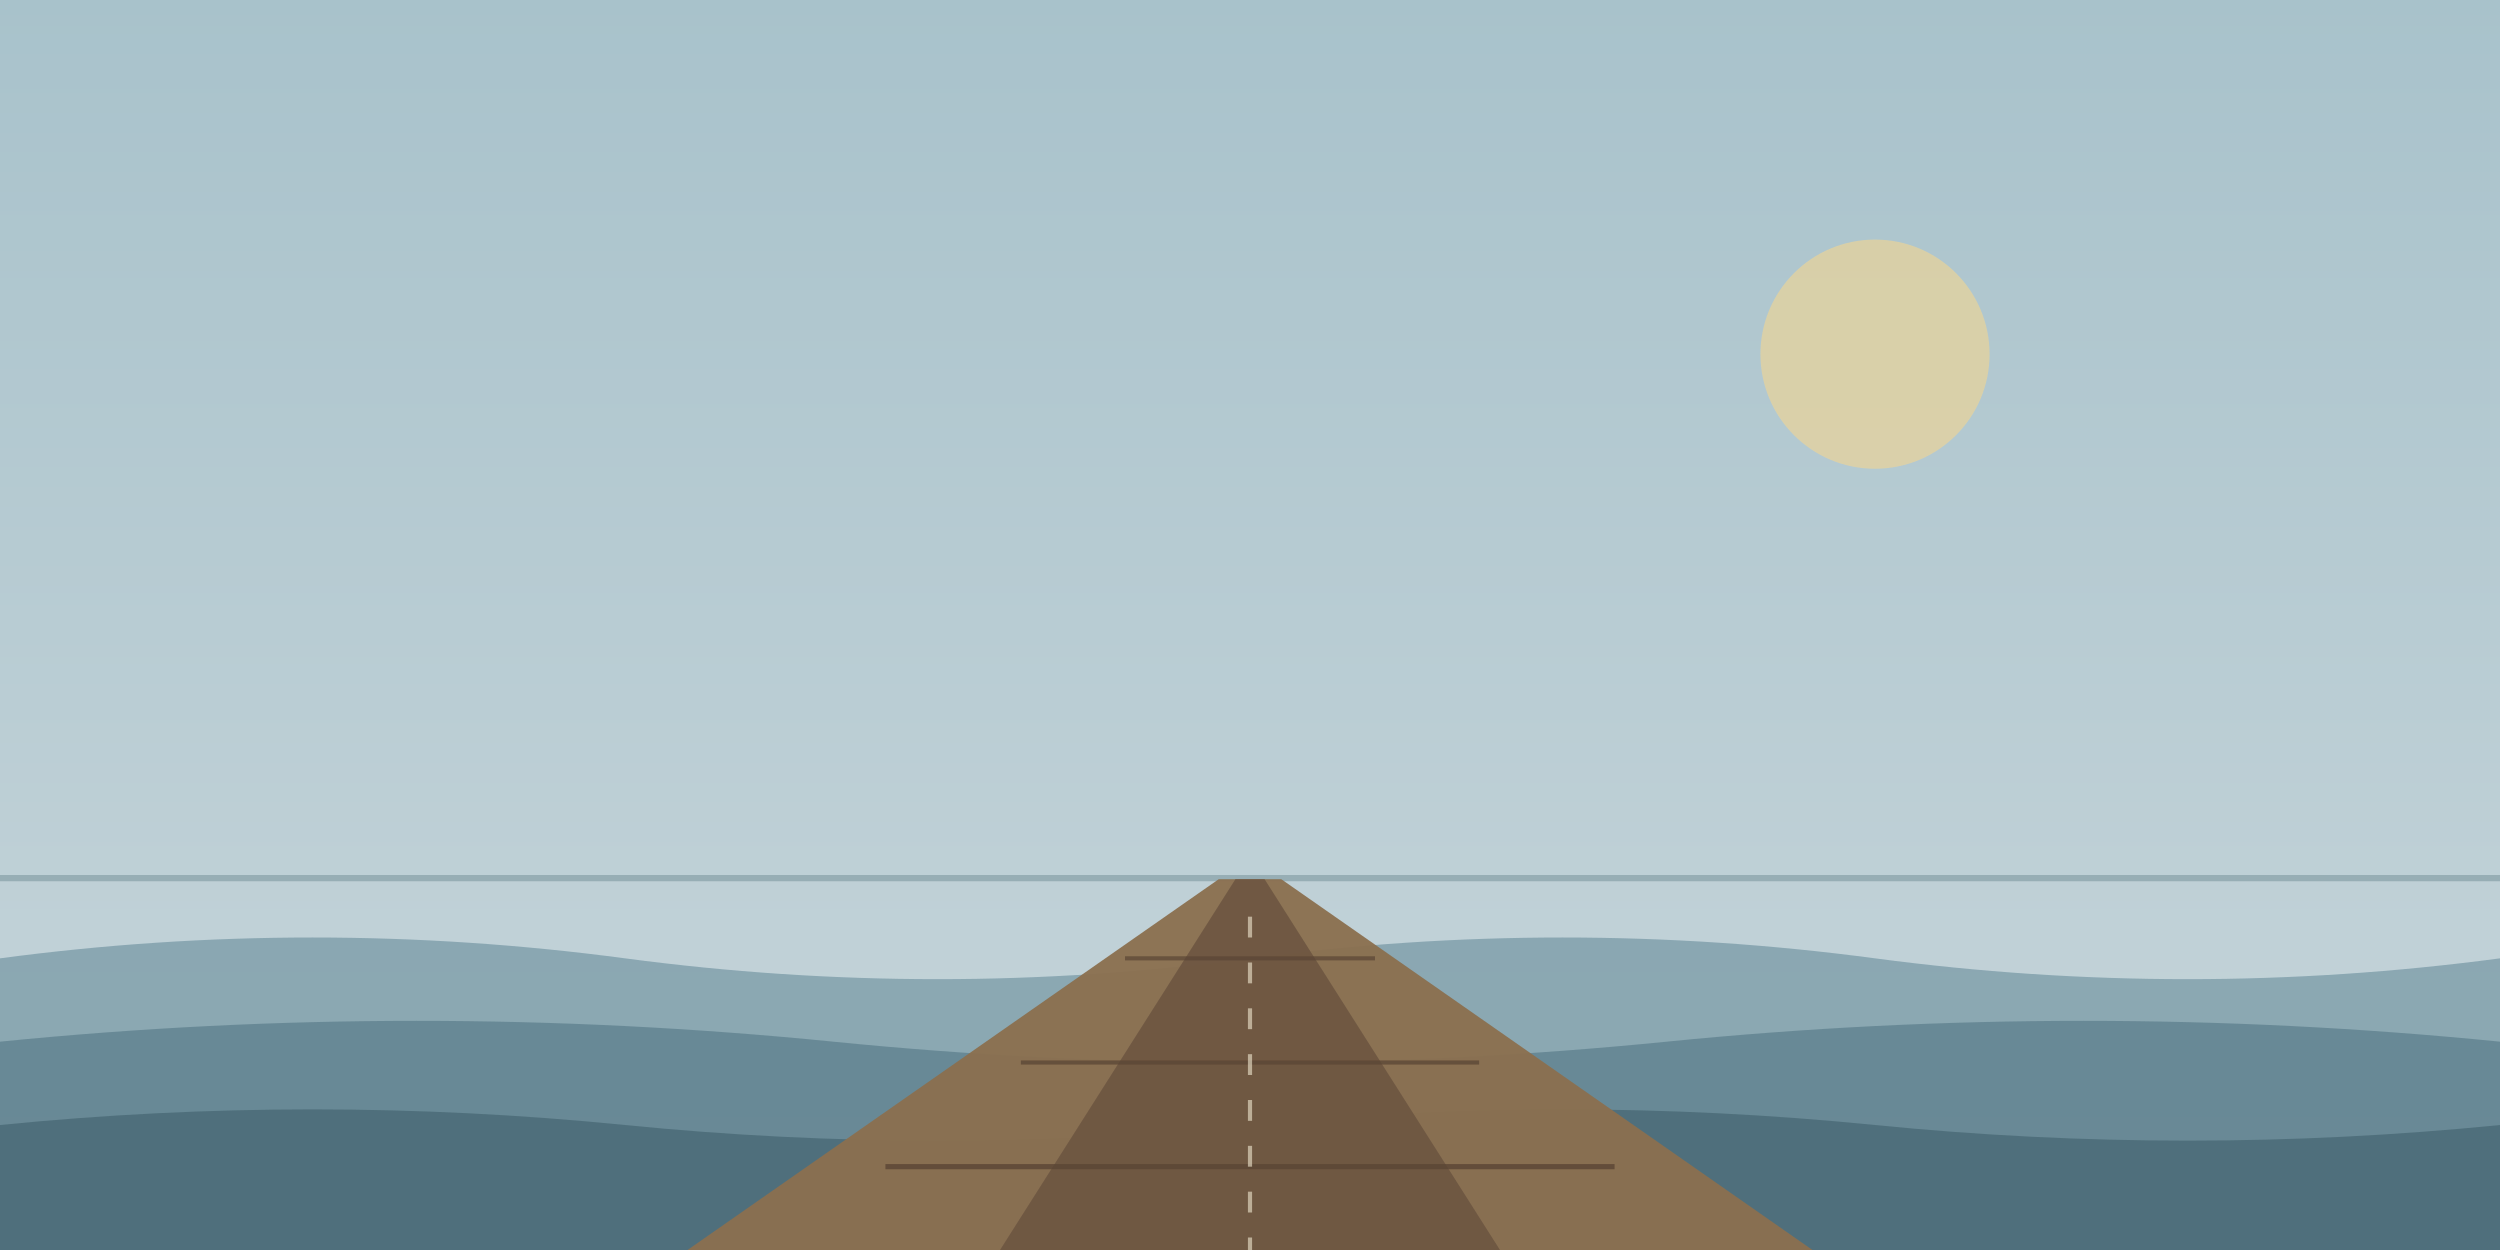
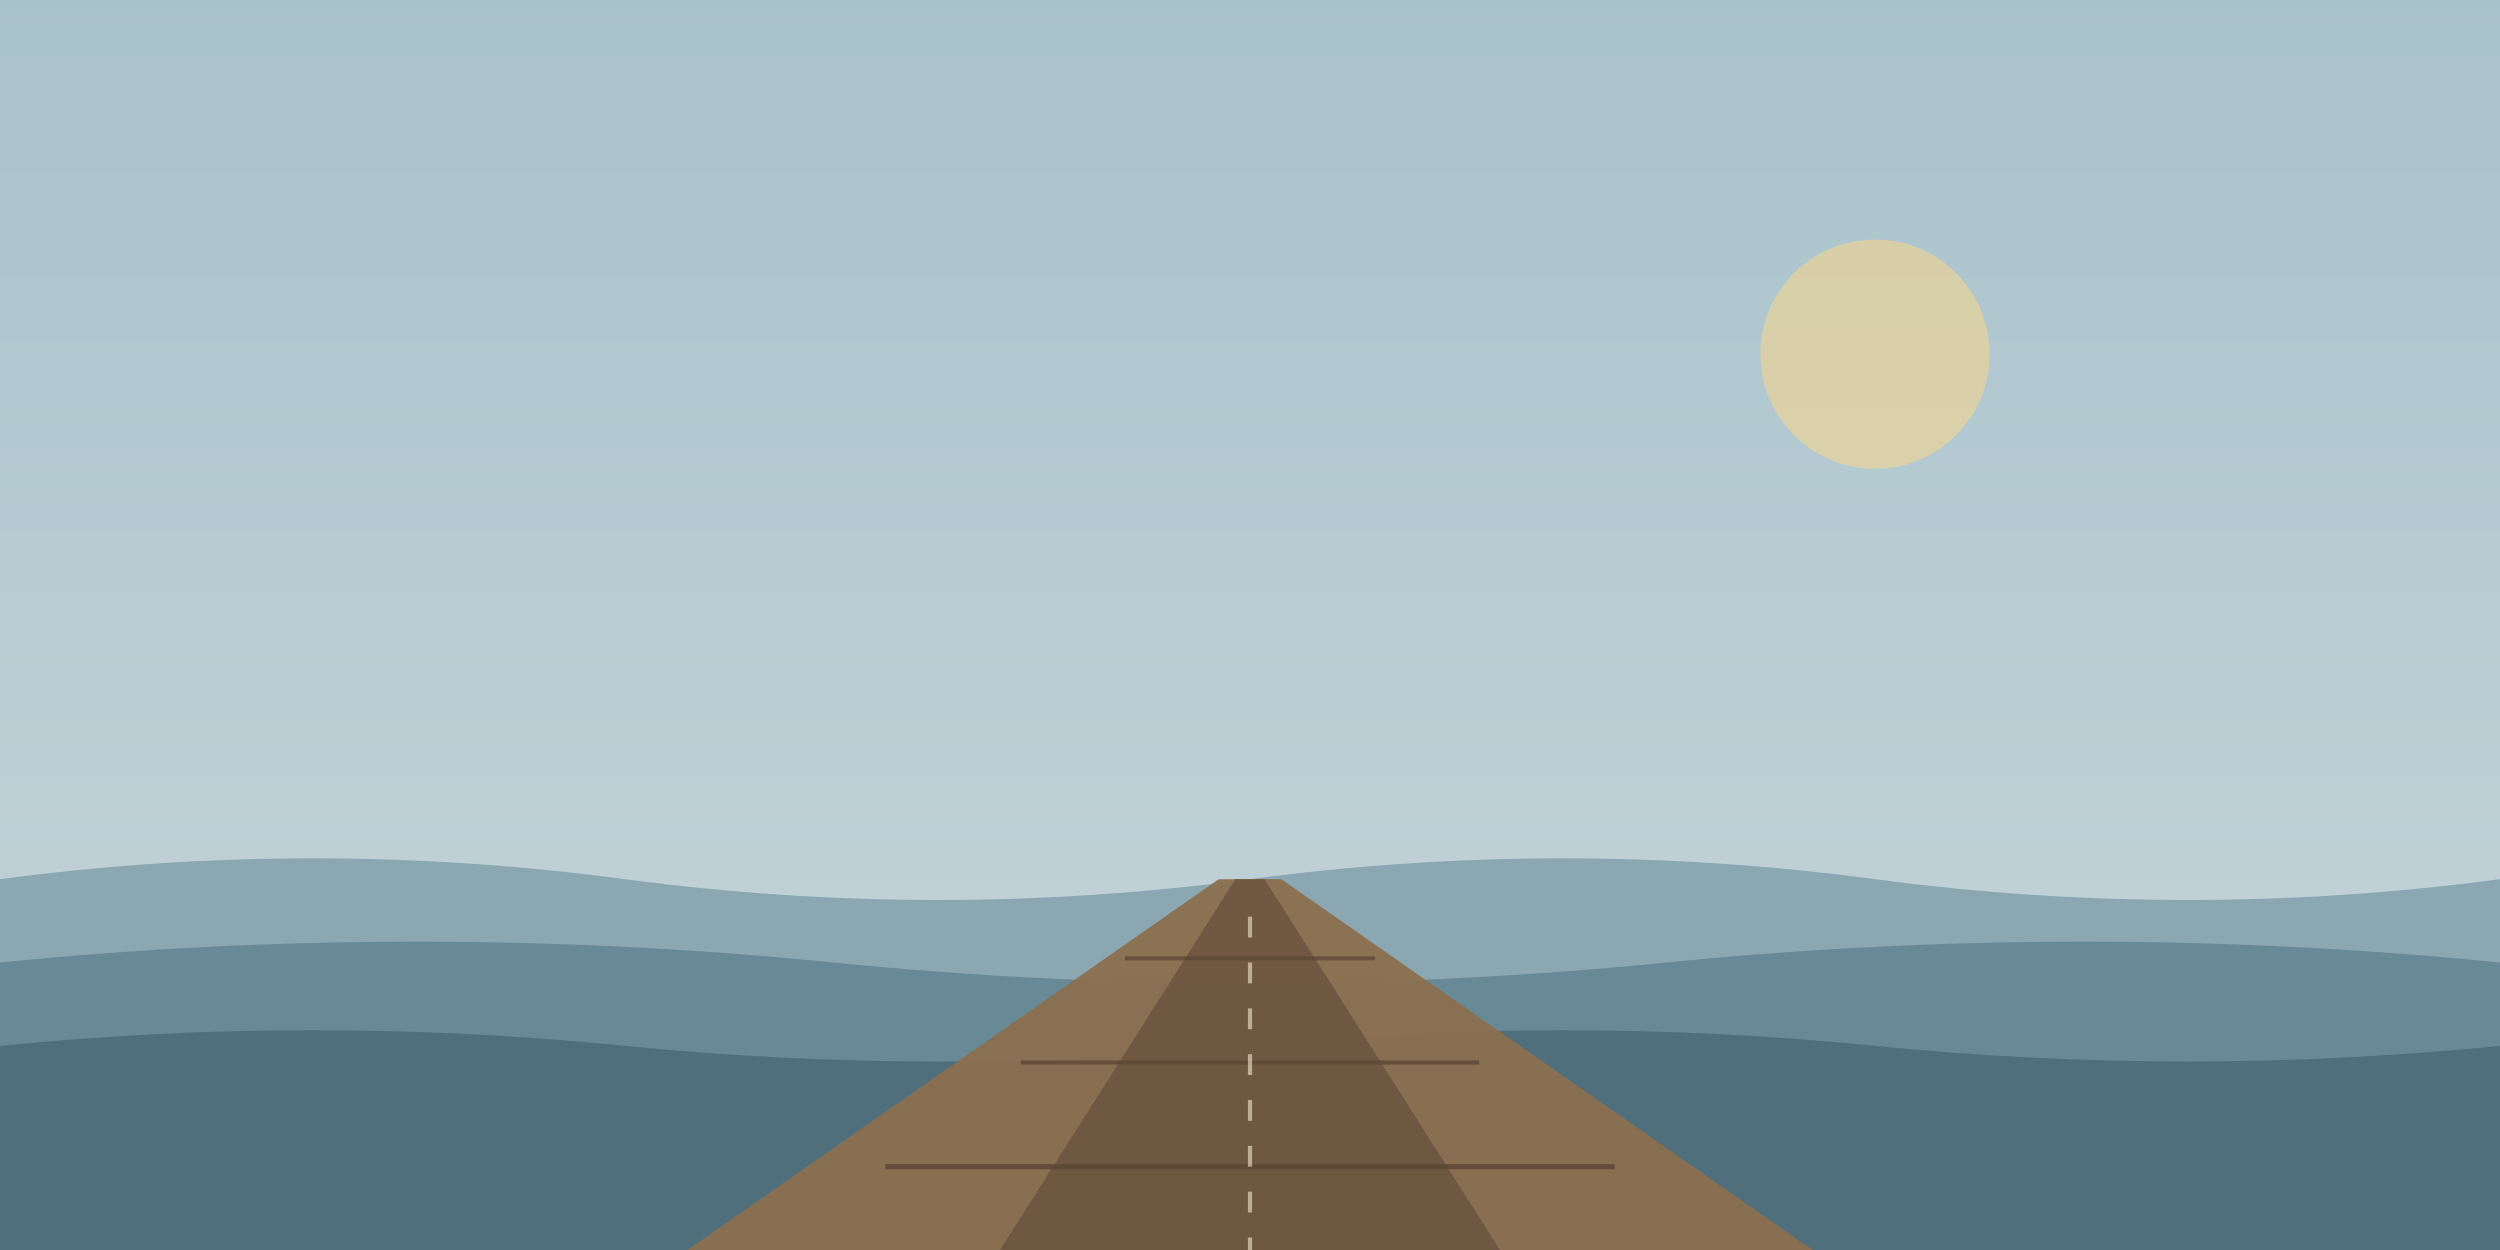
<svg xmlns="http://www.w3.org/2000/svg" viewBox="0 0 1200 600" preserveAspectRatio="xMidYMax slice">
  <defs>
    <linearGradient id="osky" x1="0" y1="0" x2="0" y2="1">
      <stop offset="0" stop-color="#a8c2cb" />
      <stop offset="1" stop-color="#c8d6db" />
    </linearGradient>
    <style>
      .road-stripe { animation: road-flow 1.4s linear infinite; }
      @keyframes road-flow { to { stroke-dashoffset: -22; } }
    </style>
  </defs>
  <rect width="1200" height="600" fill="url(#osky)" />
  <circle cx="900" cy="170" r="55" fill="#f4d690" opacity="0.6" />
-   <rect x="0" y="420" width="1200" height="3" fill="#5d7a85" opacity="0.4" />
-   <path d="M0 460 Q150 440 300 460 T600 460 T900 460 T1200 460 L1200 600 L0 600 Z" fill="#7395a3" opacity="0.7" />
-   <path d="M0 500 Q200 480 400 500 T800 500 T1200 500 L1200 600 L0 600 Z" fill="#5a7c8a" opacity="0.7" />
-   <path d="M0 540 Q150 525 300 540 T600 540 T900 540 T1200 540 L1200 600 L0 600 Z" fill="#476773" opacity="0.75" />
+   <path d="M0 422 Q150 402 300 422 T600 422 T900 422 T1200 422 L1200 600 L0 600 Z" fill="#7395a3" opacity="0.7" />
+   <path d="M0 462 Q200 442 400 462 T800 462 T1200 462 L1200 600 L0 600 Z" fill="#5a7c8a" opacity="0.7" />
+   <path d="M0 502 Q150 487 300 502 T600 502 T900 502 T1200 502 L1200 600 L0 600 Z" fill="#476773" opacity="0.75" />
  <polygon points="585,422 615,422 870,600 330,600" fill="#8a6f4f" opacity="0.95" />
  <polygon points="593,422 607,422 720,600 480,600" fill="#6b5440" opacity="0.85" />
  <line x1="540" y1="460" x2="660" y2="460" stroke="#5a4534" stroke-width="2" opacity="0.7" />
  <line x1="490" y1="510" x2="710" y2="510" stroke="#5a4534" stroke-width="2" opacity="0.75" />
  <line x1="425" y1="560" x2="775" y2="560" stroke="#5a4534" stroke-width="2.5" opacity="0.8" />
  <line class="road-stripe" x1="600" y1="440" x2="600" y2="600" stroke="#f0e8d0" stroke-width="2" stroke-dasharray="10,12" opacity="0.6" />
</svg>
